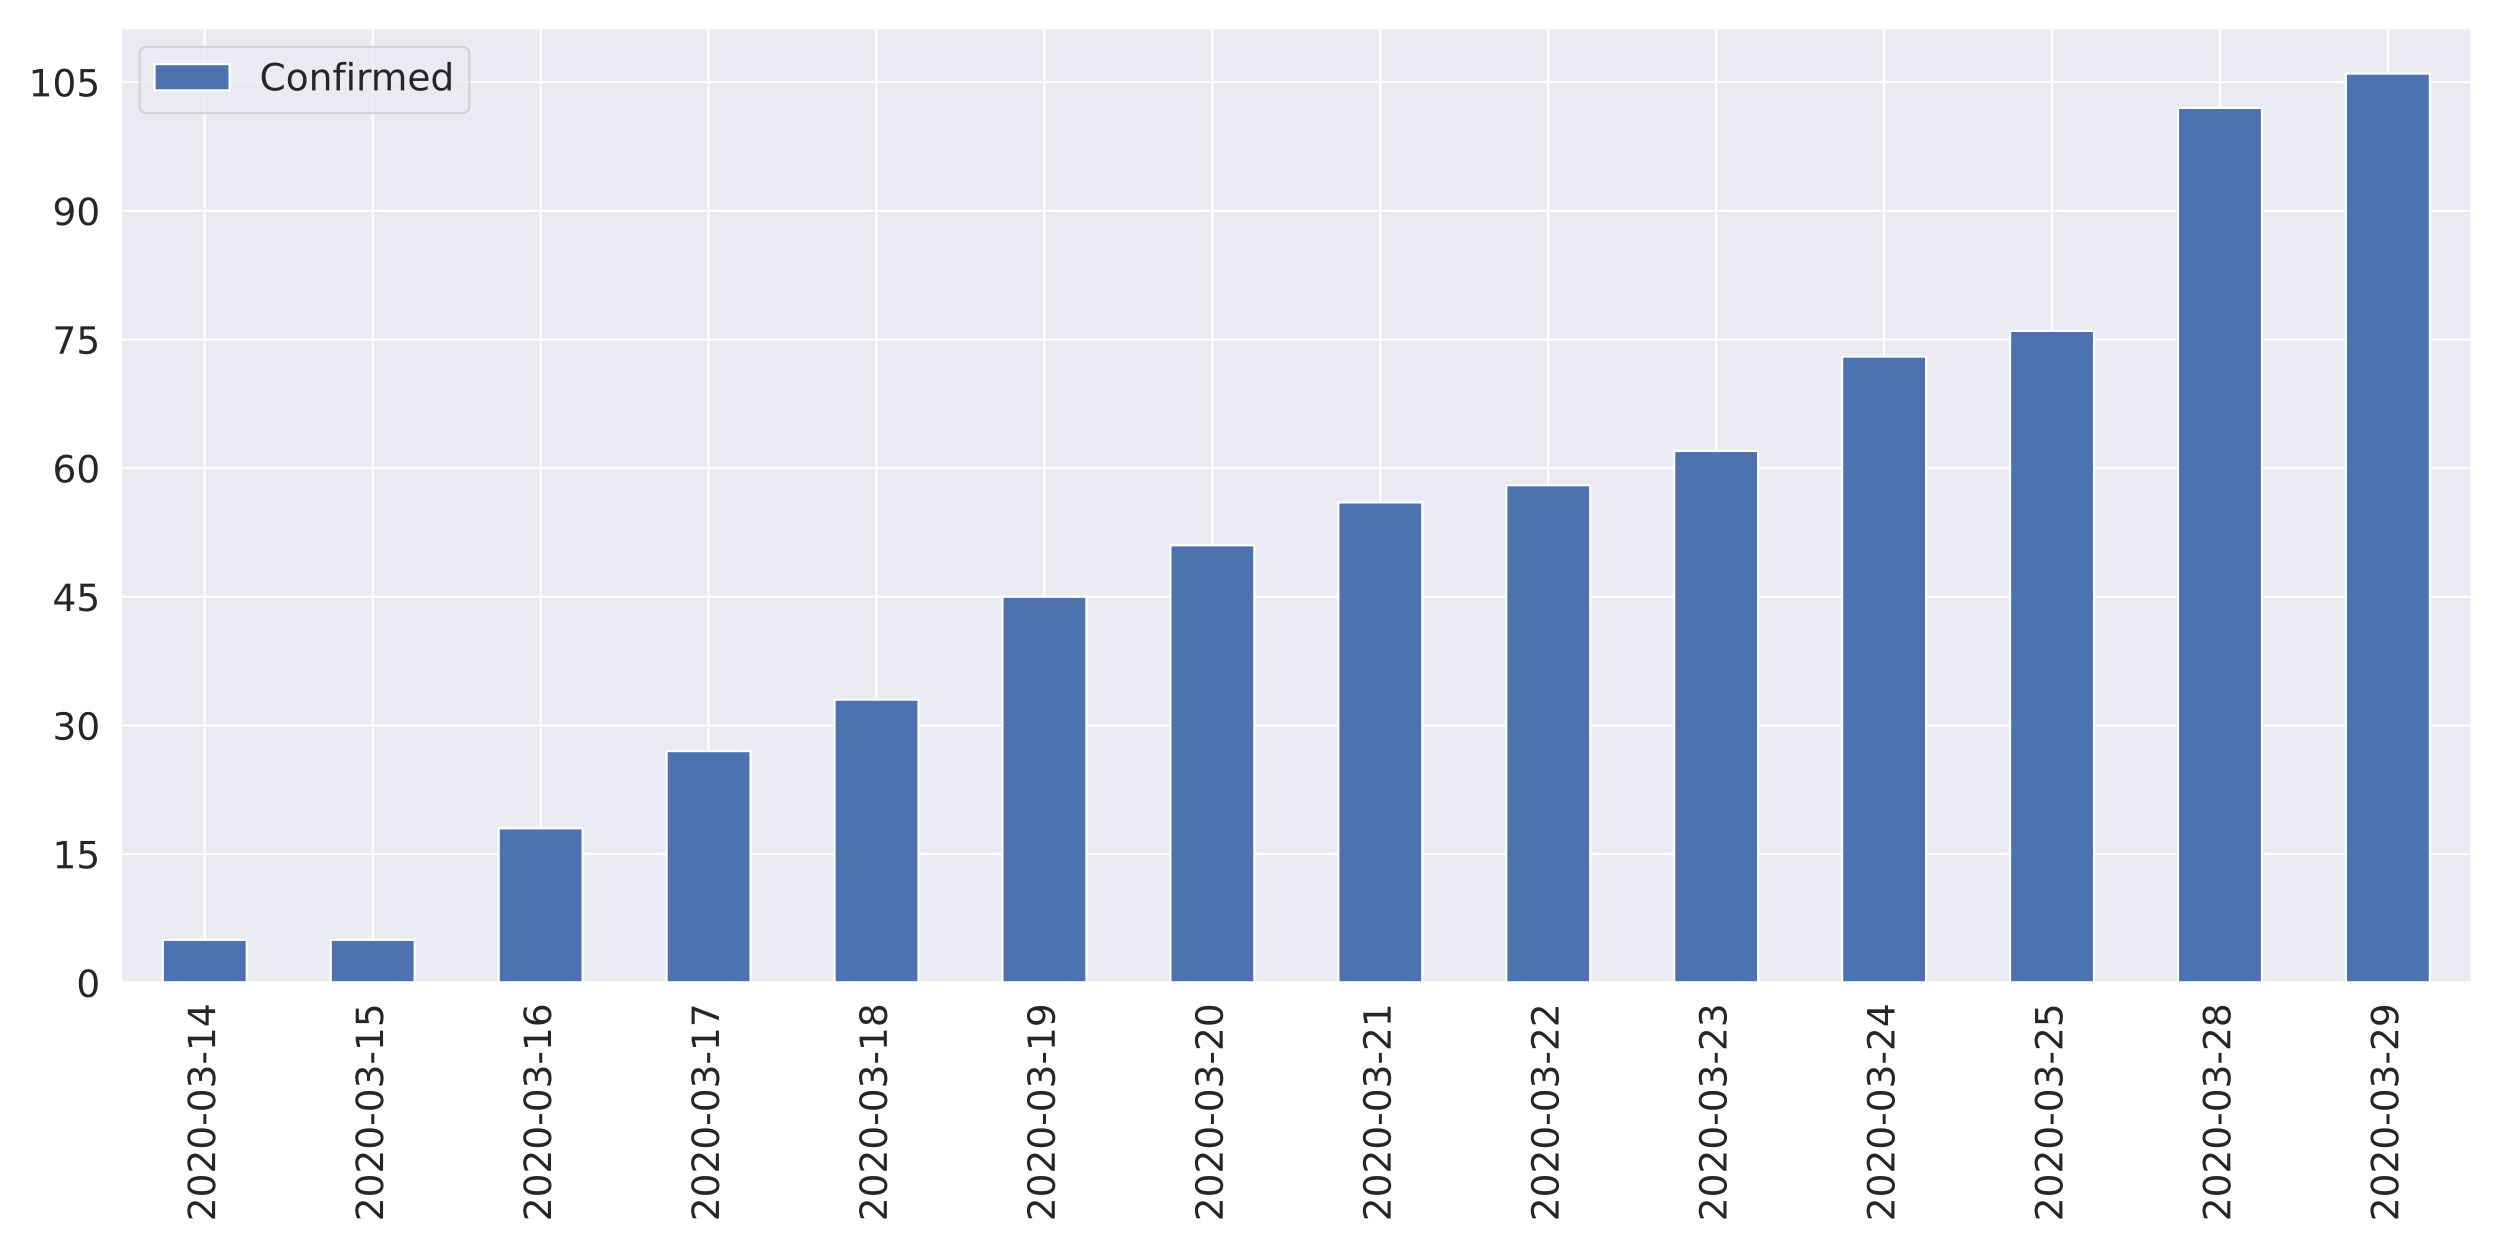
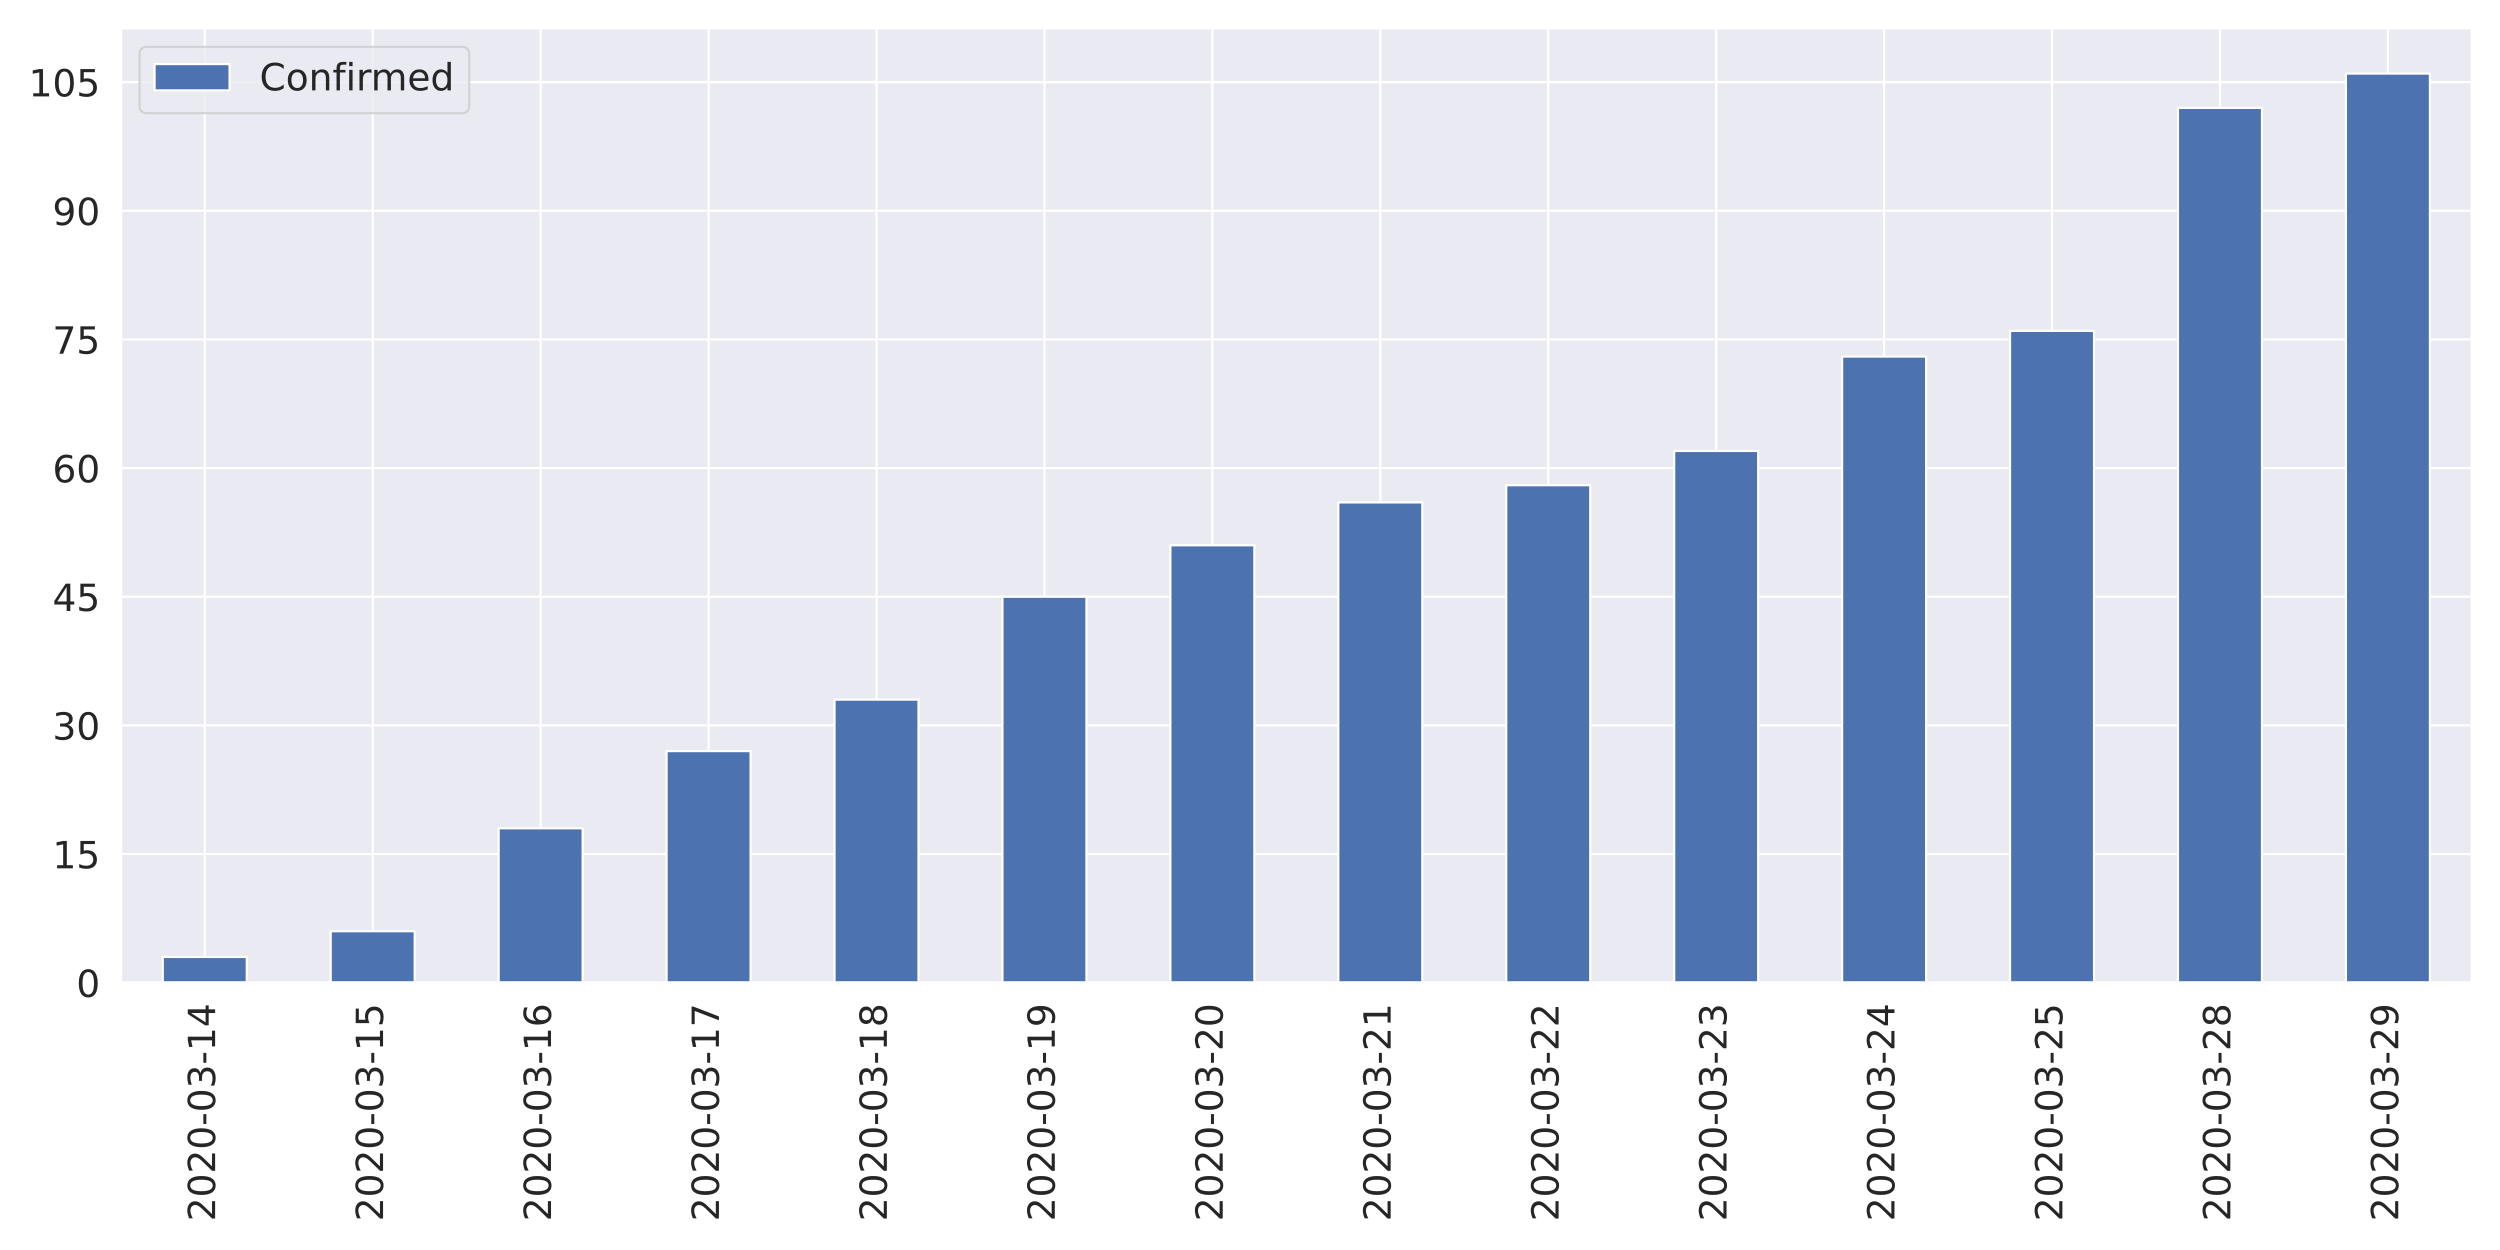
<svg xmlns="http://www.w3.org/2000/svg" xmlns:xlink="http://www.w3.org/1999/xlink" height="576pt" version="1.1" viewBox="0 0 1152 576" width="1152pt">
  <defs>
    <style type="text/css">
*{stroke-linecap:butt;stroke-linejoin:round;}
  </style>
  </defs>
  <g id="figure_1">
    <g id="patch_1">
      <path d="M 0 576  L 1152 576  L 1152 0  L 0 0  z " style="fill:#ffffff;" />
    </g>
    <g id="axes_1">
      <g id="patch_2">
        <path d="M 55.67 452.83  L 1139.04 452.83  L 1139.04 12.96  L 55.67 12.96  z " style="fill:#eaeaf2;" />
      </g>
      <g id="matplotlib.axis_1">
        <g id="xtick_1">
          <g id="line2d_1">
            <path clip-path="url(#p32ae984a57)" d="M 94.362 452.83  L 94.362 12.96  " style="fill:none;stroke:#ffffff;stroke-linecap:round;" />
          </g>
          <g id="text_1">
            <defs>
              <path d="M 19.188 8.297  L 53.609 8.297  L 53.609 0  L 7.328 0  L 7.328 8.297  Q 12.938 14.109 22.625 23.891  Q 32.328 33.688 34.812 36.531  Q 39.547 41.844 41.422 45.531  Q 43.312 49.219 43.312 52.781  Q 43.312 58.594 39.234 62.25  Q 35.156 65.922 28.609 65.922  Q 23.969 65.922 18.812 64.312  Q 13.672 62.703 7.812 59.422  L 7.812 69.391  Q 13.766 71.781 18.938 73  Q 24.125 74.219 28.422 74.219  Q 39.75 74.219 46.484 68.547  Q 53.219 62.891 53.219 53.422  Q 53.219 48.922 51.531 44.891  Q 49.859 40.875 45.406 35.406  Q 44.188 33.984 37.641 27.219  Q 31.109 20.453 19.188 8.297  z " id="DejaVuSans-50" />
              <path d="M 31.781 66.406  Q 24.172 66.406 20.328 58.906  Q 16.5 51.422 16.5 36.375  Q 16.5 21.391 20.328 13.891  Q 24.172 6.391 31.781 6.391  Q 39.453 6.391 43.281 13.891  Q 47.125 21.391 47.125 36.375  Q 47.125 51.422 43.281 58.906  Q 39.453 66.406 31.781 66.406  z M 31.781 74.219  Q 44.047 74.219 50.516 64.516  Q 56.984 54.828 56.984 36.375  Q 56.984 17.969 50.516 8.266  Q 44.047 -1.422 31.781 -1.422  Q 19.531 -1.422 13.062 8.266  Q 6.594 17.969 6.594 36.375  Q 6.594 54.828 13.062 64.516  Q 19.531 74.219 31.781 74.219  z " id="DejaVuSans-48" />
              <path d="M 4.891 31.391  L 31.203 31.391  L 31.203 23.391  L 4.891 23.391  z " id="DejaVuSans-45" />
              <path d="M 40.578 39.312  Q 47.656 37.797 51.625 33  Q 55.609 28.219 55.609 21.188  Q 55.609 10.406 48.188 4.484  Q 40.766 -1.422 27.094 -1.422  Q 22.516 -1.422 17.656 -0.516  Q 12.797 0.391 7.625 2.203  L 7.625 11.719  Q 11.719 9.328 16.594 8.109  Q 21.484 6.891 26.812 6.891  Q 36.078 6.891 40.938 10.547  Q 45.797 14.203 45.797 21.188  Q 45.797 27.641 41.281 31.266  Q 36.766 34.906 28.719 34.906  L 20.219 34.906  L 20.219 43.016  L 29.109 43.016  Q 36.375 43.016 40.234 45.922  Q 44.094 48.828 44.094 54.297  Q 44.094 59.906 40.109 62.906  Q 36.141 65.922 28.719 65.922  Q 24.656 65.922 20.016 65.031  Q 15.375 64.156 9.812 62.312  L 9.812 71.094  Q 15.438 72.656 20.344 73.438  Q 25.25 74.219 29.594 74.219  Q 40.828 74.219 47.359 69.109  Q 53.906 64.016 53.906 55.328  Q 53.906 49.266 50.438 45.094  Q 46.969 40.922 40.578 39.312  z " id="DejaVuSans-51" />
              <path d="M 12.406 8.297  L 28.516 8.297  L 28.516 63.922  L 10.984 60.406  L 10.984 69.391  L 28.422 72.906  L 38.281 72.906  L 38.281 8.297  L 54.391 8.297  L 54.391 0  L 12.406 0  z " id="DejaVuSans-49" />
              <path d="M 37.797 64.312  L 12.891 25.391  L 37.797 25.391  z M 35.203 72.906  L 47.609 72.906  L 47.609 25.391  L 58.016 25.391  L 58.016 17.188  L 47.609 17.188  L 47.609 0  L 37.797 0  L 37.797 17.188  L 4.891 17.188  L 4.891 26.703  z " id="DejaVuSans-52" />
            </defs>
            <g style="fill:#262626;" transform="translate(99.12999 562.7538)rotate(-90)scale(0.1728 -0.1728)">
              <use xlink:href="#DejaVuSans-50" />
              <use x="63.623" xlink:href="#DejaVuSans-48" />
              <use x="127.246" xlink:href="#DejaVuSans-50" />
              <use x="190.869" xlink:href="#DejaVuSans-48" />
              <use x="254.492" xlink:href="#DejaVuSans-45" />
              <use x="290.576" xlink:href="#DejaVuSans-48" />
              <use x="354.199" xlink:href="#DejaVuSans-51" />
              <use x="417.822" xlink:href="#DejaVuSans-45" />
              <use x="453.906" xlink:href="#DejaVuSans-49" />
              <use x="517.529" xlink:href="#DejaVuSans-52" />
            </g>
          </g>
        </g>
        <g id="xtick_2">
          <g id="line2d_2">
            <path clip-path="url(#p32ae984a57)" d="M 171.745 452.83  L 171.745 12.96  " style="fill:none;stroke:#ffffff;stroke-linecap:round;" />
          </g>
          <g id="text_2">
            <defs>
              <path d="M 10.797 72.906  L 49.516 72.906  L 49.516 64.594  L 19.828 64.594  L 19.828 46.734  Q 21.969 47.469 24.109 47.828  Q 26.266 48.188 28.422 48.188  Q 40.625 48.188 47.75 41.5  Q 54.891 34.812 54.891 23.391  Q 54.891 11.625 47.562 5.094  Q 40.234 -1.422 26.906 -1.422  Q 22.312 -1.422 17.547 -0.641  Q 12.797 0.141 7.719 1.703  L 7.719 11.625  Q 12.109 9.234 16.797 8.062  Q 21.484 6.891 26.703 6.891  Q 35.156 6.891 40.078 11.328  Q 45.016 15.766 45.016 23.391  Q 45.016 31 40.078 35.438  Q 35.156 39.891 26.703 39.891  Q 22.75 39.891 18.812 39.016  Q 14.891 38.141 10.797 36.281  z " id="DejaVuSans-53" />
            </defs>
            <g style="fill:#262626;" transform="translate(176.5136 562.7538)rotate(-90)scale(0.1728 -0.1728)">
              <use xlink:href="#DejaVuSans-50" />
              <use x="63.623" xlink:href="#DejaVuSans-48" />
              <use x="127.246" xlink:href="#DejaVuSans-50" />
              <use x="190.869" xlink:href="#DejaVuSans-48" />
              <use x="254.492" xlink:href="#DejaVuSans-45" />
              <use x="290.576" xlink:href="#DejaVuSans-48" />
              <use x="354.199" xlink:href="#DejaVuSans-51" />
              <use x="417.822" xlink:href="#DejaVuSans-45" />
              <use x="453.906" xlink:href="#DejaVuSans-49" />
              <use x="517.529" xlink:href="#DejaVuSans-53" />
            </g>
          </g>
        </g>
        <g id="xtick_3">
          <g id="line2d_3">
            <path clip-path="url(#p32ae984a57)" d="M 249.129 452.83  L 249.129 12.96  " style="fill:none;stroke:#ffffff;stroke-linecap:round;" />
          </g>
          <g id="text_3">
            <defs>
              <path d="M 33.016 40.375  Q 26.375 40.375 22.484 35.828  Q 18.609 31.297 18.609 23.391  Q 18.609 15.531 22.484 10.953  Q 26.375 6.391 33.016 6.391  Q 39.656 6.391 43.531 10.953  Q 47.406 15.531 47.406 23.391  Q 47.406 31.297 43.531 35.828  Q 39.656 40.375 33.016 40.375  z M 52.594 71.297  L 52.594 62.312  Q 48.875 64.062 45.094 64.984  Q 41.312 65.922 37.594 65.922  Q 27.828 65.922 22.672 59.328  Q 17.531 52.734 16.797 39.406  Q 19.672 43.656 24.016 45.922  Q 28.375 48.188 33.594 48.188  Q 44.578 48.188 50.953 41.516  Q 57.328 34.859 57.328 23.391  Q 57.328 12.156 50.688 5.359  Q 44.047 -1.422 33.016 -1.422  Q 20.359 -1.422 13.672 8.266  Q 6.984 17.969 6.984 36.375  Q 6.984 53.656 15.188 63.938  Q 23.391 74.219 37.203 74.219  Q 40.922 74.219 44.703 73.484  Q 48.484 72.75 52.594 71.297  z " id="DejaVuSans-54" />
            </defs>
            <g style="fill:#262626;" transform="translate(253.8971 562.7538)rotate(-90)scale(0.1728 -0.1728)">
              <use xlink:href="#DejaVuSans-50" />
              <use x="63.623" xlink:href="#DejaVuSans-48" />
              <use x="127.246" xlink:href="#DejaVuSans-50" />
              <use x="190.869" xlink:href="#DejaVuSans-48" />
              <use x="254.492" xlink:href="#DejaVuSans-45" />
              <use x="290.576" xlink:href="#DejaVuSans-48" />
              <use x="354.199" xlink:href="#DejaVuSans-51" />
              <use x="417.822" xlink:href="#DejaVuSans-45" />
              <use x="453.906" xlink:href="#DejaVuSans-49" />
              <use x="517.529" xlink:href="#DejaVuSans-54" />
            </g>
          </g>
        </g>
        <g id="xtick_4">
          <g id="line2d_4">
            <path clip-path="url(#p32ae984a57)" d="M 326.512 452.83  L 326.512 12.96  " style="fill:none;stroke:#ffffff;stroke-linecap:round;" />
          </g>
          <g id="text_4">
            <defs>
              <path d="M 8.203 72.906  L 55.078 72.906  L 55.078 68.703  L 28.609 0  L 18.312 0  L 43.219 64.594  L 8.203 64.594  z " id="DejaVuSans-55" />
            </defs>
            <g style="fill:#262626;" transform="translate(331.2807 562.7538)rotate(-90)scale(0.1728 -0.1728)">
              <use xlink:href="#DejaVuSans-50" />
              <use x="63.623" xlink:href="#DejaVuSans-48" />
              <use x="127.246" xlink:href="#DejaVuSans-50" />
              <use x="190.869" xlink:href="#DejaVuSans-48" />
              <use x="254.492" xlink:href="#DejaVuSans-45" />
              <use x="290.576" xlink:href="#DejaVuSans-48" />
              <use x="354.199" xlink:href="#DejaVuSans-51" />
              <use x="417.822" xlink:href="#DejaVuSans-45" />
              <use x="453.906" xlink:href="#DejaVuSans-49" />
              <use x="517.529" xlink:href="#DejaVuSans-55" />
            </g>
          </g>
        </g>
        <g id="xtick_5">
          <g id="line2d_5">
            <path clip-path="url(#p32ae984a57)" d="M 403.896 452.83  L 403.896 12.96  " style="fill:none;stroke:#ffffff;stroke-linecap:round;" />
          </g>
          <g id="text_5">
            <defs>
              <path d="M 31.781 34.625  Q 24.75 34.625 20.719 30.859  Q 16.703 27.094 16.703 20.516  Q 16.703 13.922 20.719 10.156  Q 24.75 6.391 31.781 6.391  Q 38.812 6.391 42.859 10.172  Q 46.922 13.969 46.922 20.516  Q 46.922 27.094 42.891 30.859  Q 38.875 34.625 31.781 34.625  z M 21.922 38.812  Q 15.578 40.375 12.031 44.719  Q 8.5 49.078 8.5 55.328  Q 8.5 64.062 14.719 69.141  Q 20.953 74.219 31.781 74.219  Q 42.672 74.219 48.875 69.141  Q 55.078 64.062 55.078 55.328  Q 55.078 49.078 51.531 44.719  Q 48 40.375 41.703 38.812  Q 48.828 37.156 52.797 32.312  Q 56.781 27.484 56.781 20.516  Q 56.781 9.906 50.312 4.234  Q 43.844 -1.422 31.781 -1.422  Q 19.734 -1.422 13.25 4.234  Q 6.781 9.906 6.781 20.516  Q 6.781 27.484 10.781 32.312  Q 14.797 37.156 21.922 38.812  z M 18.312 54.391  Q 18.312 48.734 21.844 45.562  Q 25.391 42.391 31.781 42.391  Q 38.141 42.391 41.719 45.562  Q 45.312 48.734 45.312 54.391  Q 45.312 60.062 41.719 63.234  Q 38.141 66.406 31.781 66.406  Q 25.391 66.406 21.844 63.234  Q 18.312 60.062 18.312 54.391  z " id="DejaVuSans-56" />
            </defs>
            <g style="fill:#262626;" transform="translate(408.6643 562.7538)rotate(-90)scale(0.1728 -0.1728)">
              <use xlink:href="#DejaVuSans-50" />
              <use x="63.623" xlink:href="#DejaVuSans-48" />
              <use x="127.246" xlink:href="#DejaVuSans-50" />
              <use x="190.869" xlink:href="#DejaVuSans-48" />
              <use x="254.492" xlink:href="#DejaVuSans-45" />
              <use x="290.576" xlink:href="#DejaVuSans-48" />
              <use x="354.199" xlink:href="#DejaVuSans-51" />
              <use x="417.822" xlink:href="#DejaVuSans-45" />
              <use x="453.906" xlink:href="#DejaVuSans-49" />
              <use x="517.529" xlink:href="#DejaVuSans-56" />
            </g>
          </g>
        </g>
        <g id="xtick_6">
          <g id="line2d_6">
            <path clip-path="url(#p32ae984a57)" d="M 481.28 452.83  L 481.28 12.96  " style="fill:none;stroke:#ffffff;stroke-linecap:round;" />
          </g>
          <g id="text_6">
            <defs>
              <path d="M 10.984 1.516  L 10.984 10.5  Q 14.703 8.734 18.5 7.812  Q 22.312 6.891 25.984 6.891  Q 35.75 6.891 40.891 13.453  Q 46.047 20.016 46.781 33.406  Q 43.953 29.203 39.594 26.953  Q 35.25 24.703 29.984 24.703  Q 19.047 24.703 12.672 31.312  Q 6.297 37.938 6.297 49.422  Q 6.297 60.641 12.938 67.422  Q 19.578 74.219 30.609 74.219  Q 43.266 74.219 49.922 64.516  Q 56.594 54.828 56.594 36.375  Q 56.594 19.141 48.406 8.859  Q 40.234 -1.422 26.422 -1.422  Q 22.703 -1.422 18.891 -0.688  Q 15.094 0.047 10.984 1.516  z M 30.609 32.422  Q 37.25 32.422 41.125 36.953  Q 45.016 41.5 45.016 49.422  Q 45.016 57.281 41.125 61.844  Q 37.25 66.406 30.609 66.406  Q 23.969 66.406 20.094 61.844  Q 16.219 57.281 16.219 49.422  Q 16.219 41.5 20.094 36.953  Q 23.969 32.422 30.609 32.422  z " id="DejaVuSans-57" />
            </defs>
            <g style="fill:#262626;" transform="translate(486.0478 562.7538)rotate(-90)scale(0.1728 -0.1728)">
              <use xlink:href="#DejaVuSans-50" />
              <use x="63.623" xlink:href="#DejaVuSans-48" />
              <use x="127.246" xlink:href="#DejaVuSans-50" />
              <use x="190.869" xlink:href="#DejaVuSans-48" />
              <use x="254.492" xlink:href="#DejaVuSans-45" />
              <use x="290.576" xlink:href="#DejaVuSans-48" />
              <use x="354.199" xlink:href="#DejaVuSans-51" />
              <use x="417.822" xlink:href="#DejaVuSans-45" />
              <use x="453.906" xlink:href="#DejaVuSans-49" />
              <use x="517.529" xlink:href="#DejaVuSans-57" />
            </g>
          </g>
        </g>
        <g id="xtick_7">
          <g id="line2d_7">
            <path clip-path="url(#p32ae984a57)" d="M 558.663 452.83  L 558.663 12.96  " style="fill:none;stroke:#ffffff;stroke-linecap:round;" />
          </g>
          <g id="text_7">
            <g style="fill:#262626;" transform="translate(563.4314 562.7538)rotate(-90)scale(0.1728 -0.1728)">
              <use xlink:href="#DejaVuSans-50" />
              <use x="63.623" xlink:href="#DejaVuSans-48" />
              <use x="127.246" xlink:href="#DejaVuSans-50" />
              <use x="190.869" xlink:href="#DejaVuSans-48" />
              <use x="254.492" xlink:href="#DejaVuSans-45" />
              <use x="290.576" xlink:href="#DejaVuSans-48" />
              <use x="354.199" xlink:href="#DejaVuSans-51" />
              <use x="417.822" xlink:href="#DejaVuSans-45" />
              <use x="453.906" xlink:href="#DejaVuSans-50" />
              <use x="517.529" xlink:href="#DejaVuSans-48" />
            </g>
          </g>
        </g>
        <g id="xtick_8">
          <g id="line2d_8">
            <path clip-path="url(#p32ae984a57)" d="M 636.047 452.83  L 636.047 12.96  " style="fill:none;stroke:#ffffff;stroke-linecap:round;" />
          </g>
          <g id="text_8">
            <g style="fill:#262626;" transform="translate(640.815 562.7538)rotate(-90)scale(0.1728 -0.1728)">
              <use xlink:href="#DejaVuSans-50" />
              <use x="63.623" xlink:href="#DejaVuSans-48" />
              <use x="127.246" xlink:href="#DejaVuSans-50" />
              <use x="190.869" xlink:href="#DejaVuSans-48" />
              <use x="254.492" xlink:href="#DejaVuSans-45" />
              <use x="290.576" xlink:href="#DejaVuSans-48" />
              <use x="354.199" xlink:href="#DejaVuSans-51" />
              <use x="417.822" xlink:href="#DejaVuSans-45" />
              <use x="453.906" xlink:href="#DejaVuSans-50" />
              <use x="517.529" xlink:href="#DejaVuSans-49" />
            </g>
          </g>
        </g>
        <g id="xtick_9">
          <g id="line2d_9">
            <path clip-path="url(#p32ae984a57)" d="M 713.43 452.83  L 713.43 12.96  " style="fill:none;stroke:#ffffff;stroke-linecap:round;" />
          </g>
          <g id="text_9">
            <g style="fill:#262626;" transform="translate(718.1986 562.7538)rotate(-90)scale(0.1728 -0.1728)">
              <use xlink:href="#DejaVuSans-50" />
              <use x="63.623" xlink:href="#DejaVuSans-48" />
              <use x="127.246" xlink:href="#DejaVuSans-50" />
              <use x="190.869" xlink:href="#DejaVuSans-48" />
              <use x="254.492" xlink:href="#DejaVuSans-45" />
              <use x="290.576" xlink:href="#DejaVuSans-48" />
              <use x="354.199" xlink:href="#DejaVuSans-51" />
              <use x="417.822" xlink:href="#DejaVuSans-45" />
              <use x="453.906" xlink:href="#DejaVuSans-50" />
              <use x="517.529" xlink:href="#DejaVuSans-50" />
            </g>
          </g>
        </g>
        <g id="xtick_10">
          <g id="line2d_10">
            <path clip-path="url(#p32ae984a57)" d="M 790.814 452.83  L 790.814 12.96  " style="fill:none;stroke:#ffffff;stroke-linecap:round;" />
          </g>
          <g id="text_10">
            <g style="fill:#262626;" transform="translate(795.5821 562.7538)rotate(-90)scale(0.1728 -0.1728)">
              <use xlink:href="#DejaVuSans-50" />
              <use x="63.623" xlink:href="#DejaVuSans-48" />
              <use x="127.246" xlink:href="#DejaVuSans-50" />
              <use x="190.869" xlink:href="#DejaVuSans-48" />
              <use x="254.492" xlink:href="#DejaVuSans-45" />
              <use x="290.576" xlink:href="#DejaVuSans-48" />
              <use x="354.199" xlink:href="#DejaVuSans-51" />
              <use x="417.822" xlink:href="#DejaVuSans-45" />
              <use x="453.906" xlink:href="#DejaVuSans-50" />
              <use x="517.529" xlink:href="#DejaVuSans-51" />
            </g>
          </g>
        </g>
        <g id="xtick_11">
          <g id="line2d_11">
            <path clip-path="url(#p32ae984a57)" d="M 868.197 452.83  L 868.197 12.96  " style="fill:none;stroke:#ffffff;stroke-linecap:round;" />
          </g>
          <g id="text_11">
            <g style="fill:#262626;" transform="translate(872.9657 562.7538)rotate(-90)scale(0.1728 -0.1728)">
              <use xlink:href="#DejaVuSans-50" />
              <use x="63.623" xlink:href="#DejaVuSans-48" />
              <use x="127.246" xlink:href="#DejaVuSans-50" />
              <use x="190.869" xlink:href="#DejaVuSans-48" />
              <use x="254.492" xlink:href="#DejaVuSans-45" />
              <use x="290.576" xlink:href="#DejaVuSans-48" />
              <use x="354.199" xlink:href="#DejaVuSans-51" />
              <use x="417.822" xlink:href="#DejaVuSans-45" />
              <use x="453.906" xlink:href="#DejaVuSans-50" />
              <use x="517.529" xlink:href="#DejaVuSans-52" />
            </g>
          </g>
        </g>
        <g id="xtick_12">
          <g id="line2d_12">
            <path clip-path="url(#p32ae984a57)" d="M 945.581 452.83  L 945.581 12.96  " style="fill:none;stroke:#ffffff;stroke-linecap:round;" />
          </g>
          <g id="text_12">
            <g style="fill:#262626;" transform="translate(950.3493 562.7538)rotate(-90)scale(0.1728 -0.1728)">
              <use xlink:href="#DejaVuSans-50" />
              <use x="63.623" xlink:href="#DejaVuSans-48" />
              <use x="127.246" xlink:href="#DejaVuSans-50" />
              <use x="190.869" xlink:href="#DejaVuSans-48" />
              <use x="254.492" xlink:href="#DejaVuSans-45" />
              <use x="290.576" xlink:href="#DejaVuSans-48" />
              <use x="354.199" xlink:href="#DejaVuSans-51" />
              <use x="417.822" xlink:href="#DejaVuSans-45" />
              <use x="453.906" xlink:href="#DejaVuSans-50" />
              <use x="517.529" xlink:href="#DejaVuSans-53" />
            </g>
          </g>
        </g>
        <g id="xtick_13">
          <g id="line2d_13">
            <path clip-path="url(#p32ae984a57)" d="M 1022.965 452.83  L 1022.965 12.96  " style="fill:none;stroke:#ffffff;stroke-linecap:round;" />
          </g>
          <g id="text_13">
            <g style="fill:#262626;" transform="translate(1027.733 562.7538)rotate(-90)scale(0.1728 -0.1728)">
              <use xlink:href="#DejaVuSans-50" />
              <use x="63.623" xlink:href="#DejaVuSans-48" />
              <use x="127.246" xlink:href="#DejaVuSans-50" />
              <use x="190.869" xlink:href="#DejaVuSans-48" />
              <use x="254.492" xlink:href="#DejaVuSans-45" />
              <use x="290.576" xlink:href="#DejaVuSans-48" />
              <use x="354.199" xlink:href="#DejaVuSans-51" />
              <use x="417.822" xlink:href="#DejaVuSans-45" />
              <use x="453.906" xlink:href="#DejaVuSans-50" />
              <use x="517.529" xlink:href="#DejaVuSans-56" />
            </g>
          </g>
        </g>
        <g id="xtick_14">
          <g id="line2d_14">
            <path clip-path="url(#p32ae984a57)" d="M 1100.348 452.83  L 1100.348 12.96  " style="fill:none;stroke:#ffffff;stroke-linecap:round;" />
          </g>
          <g id="text_14">
            <g style="fill:#262626;" transform="translate(1105.116 562.7538)rotate(-90)scale(0.1728 -0.1728)">
              <use xlink:href="#DejaVuSans-50" />
              <use x="63.623" xlink:href="#DejaVuSans-48" />
              <use x="127.246" xlink:href="#DejaVuSans-50" />
              <use x="190.869" xlink:href="#DejaVuSans-48" />
              <use x="254.492" xlink:href="#DejaVuSans-45" />
              <use x="290.576" xlink:href="#DejaVuSans-48" />
              <use x="354.199" xlink:href="#DejaVuSans-51" />
              <use x="417.822" xlink:href="#DejaVuSans-45" />
              <use x="453.906" xlink:href="#DejaVuSans-50" />
              <use x="517.529" xlink:href="#DejaVuSans-57" />
            </g>
          </g>
        </g>
      </g>
      <g id="matplotlib.axis_2">
        <g id="ytick_1">
          <g id="line2d_15">
            <path clip-path="url(#p32ae984a57)" d="M 55.67 452.83  L 1139.04 452.83  " style="fill:none;stroke:#ffffff;stroke-linecap:round;" />
          </g>
          <g id="text_15">
            <g style="fill:#262626;" transform="translate(35.1756 459.3951)scale(0.1728 -0.1728)">
              <use xlink:href="#DejaVuSans-48" />
            </g>
          </g>
        </g>
        <g id="ytick_2">
          <g id="line2d_16">
            <path clip-path="url(#p32ae984a57)" d="M 55.67 393.548  L 1139.04 393.548  " style="fill:none;stroke:#ffffff;stroke-linecap:round;" />
          </g>
          <g id="text_16">
            <g style="fill:#262626;" transform="translate(24.1812 400.1134)scale(0.1728 -0.1728)">
              <use xlink:href="#DejaVuSans-49" />
              <use x="63.623" xlink:href="#DejaVuSans-53" />
            </g>
          </g>
        </g>
        <g id="ytick_3">
          <g id="line2d_17">
            <path clip-path="url(#p32ae984a57)" d="M 55.67 334.267  L 1139.04 334.267  " style="fill:none;stroke:#ffffff;stroke-linecap:round;" />
          </g>
          <g id="text_17">
            <g style="fill:#262626;" transform="translate(24.1812 340.8317)scale(0.1728 -0.1728)">
              <use xlink:href="#DejaVuSans-51" />
              <use x="63.623" xlink:href="#DejaVuSans-48" />
            </g>
          </g>
        </g>
        <g id="ytick_4">
          <g id="line2d_18">
            <path clip-path="url(#p32ae984a57)" d="M 55.67 274.985  L 1139.04 274.985  " style="fill:none;stroke:#ffffff;stroke-linecap:round;" />
          </g>
          <g id="text_18">
            <g style="fill:#262626;" transform="translate(24.1812 281.55)scale(0.1728 -0.1728)">
              <use xlink:href="#DejaVuSans-52" />
              <use x="63.623" xlink:href="#DejaVuSans-53" />
            </g>
          </g>
        </g>
        <g id="ytick_5">
          <g id="line2d_19">
            <path clip-path="url(#p32ae984a57)" d="M 55.67 215.703  L 1139.04 215.703  " style="fill:none;stroke:#ffffff;stroke-linecap:round;" />
          </g>
          <g id="text_19">
            <g style="fill:#262626;" transform="translate(24.1812 222.2684)scale(0.1728 -0.1728)">
              <use xlink:href="#DejaVuSans-54" />
              <use x="63.623" xlink:href="#DejaVuSans-48" />
            </g>
          </g>
        </g>
        <g id="ytick_6">
          <g id="line2d_20">
            <path clip-path="url(#p32ae984a57)" d="M 55.67 156.422  L 1139.04 156.422  " style="fill:none;stroke:#ffffff;stroke-linecap:round;" />
          </g>
          <g id="text_20">
            <g style="fill:#262626;" transform="translate(24.1812 162.9867)scale(0.1728 -0.1728)">
              <use xlink:href="#DejaVuSans-55" />
              <use x="63.623" xlink:href="#DejaVuSans-53" />
            </g>
          </g>
        </g>
        <g id="ytick_7">
          <g id="line2d_21">
            <path clip-path="url(#p32ae984a57)" d="M 55.67 97.14  L 1139.04 97.14  " style="fill:none;stroke:#ffffff;stroke-linecap:round;" />
          </g>
          <g id="text_21">
            <g style="fill:#262626;" transform="translate(24.1812 103.705)scale(0.1728 -0.1728)">
              <use xlink:href="#DejaVuSans-57" />
              <use x="63.623" xlink:href="#DejaVuSans-48" />
            </g>
          </g>
        </g>
        <g id="ytick_8">
          <g id="line2d_22">
            <path clip-path="url(#p32ae984a57)" d="M 55.67 37.858  L 1139.04 37.858  " style="fill:none;stroke:#ffffff;stroke-linecap:round;" />
          </g>
          <g id="text_22">
            <g style="fill:#262626;" transform="translate(13.1868 44.42335)scale(0.1728 -0.1728)">
              <use xlink:href="#DejaVuSans-49" />
              <use x="63.623" xlink:href="#DejaVuSans-48" />
              <use x="127.246" xlink:href="#DejaVuSans-53" />
            </g>
          </g>
        </g>
      </g>
      <g id="patch_3">
-         <path clip-path="url(#p32ae984a57)" d="M 75.016 452.83  L 113.708 452.83  L 113.708 433.069  L 75.016 433.069  z " style="fill:#4c72b0;stroke:#ffffff;stroke-linejoin:miter;" />
+         <path clip-path="url(#p32ae984a57)" d="M 75.016 452.83  L 113.708 452.83  L 113.708 440.974  L 75.016 440.974  z " style="fill:#4c72b0;stroke:#ffffff;stroke-linejoin:miter;" />
      </g>
      <g id="patch_4">
-         <path clip-path="url(#p32ae984a57)" d="M 152.399 452.83  L 191.091 452.83  L 191.091 433.069  L 152.399 433.069  z " style="fill:#4c72b0;stroke:#ffffff;stroke-linejoin:miter;" />
+         <path clip-path="url(#p32ae984a57)" d="M 152.399 452.83  L 191.091 452.83  L 191.091 429.117  L 152.399 429.117  z " style="fill:#4c72b0;stroke:#ffffff;stroke-linejoin:miter;" />
      </g>
      <g id="patch_5">
        <path clip-path="url(#p32ae984a57)" d="M 229.783 452.83  L 268.475 452.83  L 268.475 381.692  L 229.783 381.692  z " style="fill:#4c72b0;stroke:#ffffff;stroke-linejoin:miter;" />
      </g>
      <g id="patch_6">
        <path clip-path="url(#p32ae984a57)" d="M 307.167 452.83  L 345.858 452.83  L 345.858 346.123  L 307.167 346.123  z " style="fill:#4c72b0;stroke:#ffffff;stroke-linejoin:miter;" />
      </g>
      <g id="patch_7">
        <path clip-path="url(#p32ae984a57)" d="M 384.55 452.83  L 423.242 452.83  L 423.242 322.41  L 384.55 322.41  z " style="fill:#4c72b0;stroke:#ffffff;stroke-linejoin:miter;" />
      </g>
      <g id="patch_8">
        <path clip-path="url(#p32ae984a57)" d="M 461.934 452.83  L 500.626 452.83  L 500.626 274.985  L 461.934 274.985  z " style="fill:#4c72b0;stroke:#ffffff;stroke-linejoin:miter;" />
      </g>
      <g id="patch_9">
        <path clip-path="url(#p32ae984a57)" d="M 539.317 452.83  L 578.009 452.83  L 578.009 251.272  L 539.317 251.272  z " style="fill:#4c72b0;stroke:#ffffff;stroke-linejoin:miter;" />
      </g>
      <g id="patch_10">
        <path clip-path="url(#p32ae984a57)" d="M 616.701 452.83  L 655.393 452.83  L 655.393 231.512  L 616.701 231.512  z " style="fill:#4c72b0;stroke:#ffffff;stroke-linejoin:miter;" />
      </g>
      <g id="patch_11">
        <path clip-path="url(#p32ae984a57)" d="M 694.084 452.83  L 732.776 452.83  L 732.776 223.608  L 694.084 223.608  z " style="fill:#4c72b0;stroke:#ffffff;stroke-linejoin:miter;" />
      </g>
      <g id="patch_12">
        <path clip-path="url(#p32ae984a57)" d="M 771.468 452.83  L 810.16 452.83  L 810.16 207.799  L 771.468 207.799  z " style="fill:#4c72b0;stroke:#ffffff;stroke-linejoin:miter;" />
      </g>
      <g id="patch_13">
        <path clip-path="url(#p32ae984a57)" d="M 848.852 452.83  L 887.543 452.83  L 887.543 164.326  L 848.852 164.326  z " style="fill:#4c72b0;stroke:#ffffff;stroke-linejoin:miter;" />
      </g>
      <g id="patch_14">
        <path clip-path="url(#p32ae984a57)" d="M 926.235 452.83  L 964.927 452.83  L 964.927 152.47  L 926.235 152.47  z " style="fill:#4c72b0;stroke:#ffffff;stroke-linejoin:miter;" />
      </g>
      <g id="patch_15">
        <path clip-path="url(#p32ae984a57)" d="M 1003.619 452.83  L 1042.311 452.83  L 1042.311 49.715  L 1003.619 49.715  z " style="fill:#4c72b0;stroke:#ffffff;stroke-linejoin:miter;" />
      </g>
      <g id="patch_16">
        <path clip-path="url(#p32ae984a57)" d="M 1081.002 452.83  L 1119.694 452.83  L 1119.694 33.906  L 1081.002 33.906  z " style="fill:#4c72b0;stroke:#ffffff;stroke-linejoin:miter;" />
      </g>
      <g id="patch_17">
        <path d="M 55.67 452.83  L 55.67 12.96  " style="fill:none;stroke:#ffffff;stroke-linecap:square;stroke-linejoin:miter;stroke-width:1.25;" />
      </g>
      <g id="patch_18">
        <path d="M 1139.04 452.83  L 1139.04 12.96  " style="fill:none;stroke:#ffffff;stroke-linecap:square;stroke-linejoin:miter;stroke-width:1.25;" />
      </g>
      <g id="patch_19">
        <path d="M 55.67 452.83  L 1139.04 452.83  " style="fill:none;stroke:#ffffff;stroke-linecap:square;stroke-linejoin:miter;stroke-width:1.25;" />
      </g>
      <g id="patch_20">
        <path d="M 55.67 12.96  L 1139.04 12.96  " style="fill:none;stroke:#ffffff;stroke-linecap:square;stroke-linejoin:miter;stroke-width:1.25;" />
      </g>
      <g id="legend_1">
        <g id="patch_21">
          <path d="M 67.766 52.148  L 212.772 52.148  Q 216.228 52.148 216.228 48.692  L 216.228 25.056  Q 216.228 21.6 212.772 21.6  L 67.766 21.6  Q 64.31 21.6 64.31 25.056  L 64.31 48.692  Q 64.31 52.148 67.766 52.148  z " style="fill:#eaeaf2;opacity:0.8;stroke:#cccccc;stroke-linejoin:miter;" />
        </g>
        <g id="patch_22">
          <path d="M 71.222 41.642  L 105.782 41.642  L 105.782 29.546  L 71.222 29.546  z " style="fill:#4c72b0;stroke:#ffffff;stroke-linejoin:miter;" />
        </g>
        <g id="text_23">
          <defs>
            <path d="M 64.406 67.281  L 64.406 56.891  Q 59.422 61.531 53.781 63.812  Q 48.141 66.109 41.797 66.109  Q 29.297 66.109 22.656 58.469  Q 16.016 50.828 16.016 36.375  Q 16.016 21.969 22.656 14.328  Q 29.297 6.688 41.797 6.688  Q 48.141 6.688 53.781 8.984  Q 59.422 11.281 64.406 15.922  L 64.406 5.609  Q 59.234 2.094 53.438 0.328  Q 47.656 -1.422 41.219 -1.422  Q 24.656 -1.422 15.125 8.703  Q 5.609 18.844 5.609 36.375  Q 5.609 53.953 15.125 64.078  Q 24.656 74.219 41.219 74.219  Q 47.75 74.219 53.531 72.484  Q 59.328 70.75 64.406 67.281  z " id="DejaVuSans-67" />
            <path d="M 30.609 48.391  Q 23.391 48.391 19.188 42.75  Q 14.984 37.109 14.984 27.297  Q 14.984 17.484 19.156 11.844  Q 23.344 6.203 30.609 6.203  Q 37.797 6.203 41.984 11.859  Q 46.188 17.531 46.188 27.297  Q 46.188 37.016 41.984 42.703  Q 37.797 48.391 30.609 48.391  z M 30.609 56  Q 42.328 56 49.016 48.375  Q 55.719 40.766 55.719 27.297  Q 55.719 13.875 49.016 6.219  Q 42.328 -1.422 30.609 -1.422  Q 18.844 -1.422 12.172 6.219  Q 5.516 13.875 5.516 27.297  Q 5.516 40.766 12.172 48.375  Q 18.844 56 30.609 56  z " id="DejaVuSans-111" />
            <path d="M 54.891 33.016  L 54.891 0  L 45.906 0  L 45.906 32.719  Q 45.906 40.484 42.875 44.328  Q 39.844 48.188 33.797 48.188  Q 26.516 48.188 22.312 43.547  Q 18.109 38.922 18.109 30.906  L 18.109 0  L 9.078 0  L 9.078 54.688  L 18.109 54.688  L 18.109 46.188  Q 21.344 51.125 25.703 53.562  Q 30.078 56 35.797 56  Q 45.219 56 50.047 50.172  Q 54.891 44.344 54.891 33.016  z " id="DejaVuSans-110" />
            <path d="M 37.109 75.984  L 37.109 68.5  L 28.516 68.5  Q 23.688 68.5 21.797 66.547  Q 19.922 64.594 19.922 59.516  L 19.922 54.688  L 34.719 54.688  L 34.719 47.703  L 19.922 47.703  L 19.922 0  L 10.891 0  L 10.891 47.703  L 2.297 47.703  L 2.297 54.688  L 10.891 54.688  L 10.891 58.5  Q 10.891 67.625 15.141 71.797  Q 19.391 75.984 28.609 75.984  z " id="DejaVuSans-102" />
            <path d="M 9.422 54.688  L 18.406 54.688  L 18.406 0  L 9.422 0  z M 9.422 75.984  L 18.406 75.984  L 18.406 64.594  L 9.422 64.594  z " id="DejaVuSans-105" />
            <path d="M 41.109 46.297  Q 39.594 47.172 37.812 47.578  Q 36.031 48 33.891 48  Q 26.266 48 22.188 43.047  Q 18.109 38.094 18.109 28.812  L 18.109 0  L 9.078 0  L 9.078 54.688  L 18.109 54.688  L 18.109 46.188  Q 20.953 51.172 25.484 53.578  Q 30.031 56 36.531 56  Q 37.453 56 38.578 55.875  Q 39.703 55.766 41.062 55.516  z " id="DejaVuSans-114" />
            <path d="M 52 44.188  Q 55.375 50.25 60.062 53.125  Q 64.75 56 71.094 56  Q 79.641 56 84.281 50.016  Q 88.922 44.047 88.922 33.016  L 88.922 0  L 79.891 0  L 79.891 32.719  Q 79.891 40.578 77.094 44.375  Q 74.312 48.188 68.609 48.188  Q 61.625 48.188 57.562 43.547  Q 53.516 38.922 53.516 30.906  L 53.516 0  L 44.484 0  L 44.484 32.719  Q 44.484 40.625 41.703 44.406  Q 38.922 48.188 33.109 48.188  Q 26.219 48.188 22.156 43.531  Q 18.109 38.875 18.109 30.906  L 18.109 0  L 9.078 0  L 9.078 54.688  L 18.109 54.688  L 18.109 46.188  Q 21.188 51.219 25.484 53.609  Q 29.781 56 35.688 56  Q 41.656 56 45.828 52.969  Q 50 49.953 52 44.188  z " id="DejaVuSans-109" />
            <path d="M 56.203 29.594  L 56.203 25.203  L 14.891 25.203  Q 15.484 15.922 20.484 11.062  Q 25.484 6.203 34.422 6.203  Q 39.594 6.203 44.453 7.469  Q 49.312 8.734 54.109 11.281  L 54.109 2.781  Q 49.266 0.734 44.188 -0.344  Q 39.109 -1.422 33.891 -1.422  Q 20.797 -1.422 13.156 6.188  Q 5.516 13.812 5.516 26.812  Q 5.516 40.234 12.766 48.109  Q 20.016 56 32.328 56  Q 43.359 56 49.781 48.891  Q 56.203 41.797 56.203 29.594  z M 47.219 32.234  Q 47.125 39.594 43.094 43.984  Q 39.062 48.391 32.422 48.391  Q 24.906 48.391 20.391 44.141  Q 15.875 39.891 15.188 32.172  z " id="DejaVuSans-101" />
            <path d="M 45.406 46.391  L 45.406 75.984  L 54.391 75.984  L 54.391 0  L 45.406 0  L 45.406 8.203  Q 42.578 3.328 38.25 0.953  Q 33.938 -1.422 27.875 -1.422  Q 17.969 -1.422 11.734 6.484  Q 5.516 14.406 5.516 27.297  Q 5.516 40.188 11.734 48.094  Q 17.969 56 27.875 56  Q 33.938 56 38.25 53.625  Q 42.578 51.266 45.406 46.391  z M 14.797 27.297  Q 14.797 17.391 18.875 11.75  Q 22.953 6.109 30.078 6.109  Q 37.203 6.109 41.297 11.75  Q 45.406 17.391 45.406 27.297  Q 45.406 37.203 41.297 42.844  Q 37.203 48.484 30.078 48.484  Q 22.953 48.484 18.875 42.844  Q 14.797 37.203 14.797 27.297  z " id="DejaVuSans-100" />
          </defs>
          <g style="fill:#262626;" transform="translate(119.606 41.6421)scale(0.1728 -0.1728)">
            <use xlink:href="#DejaVuSans-67" />
            <use x="69.824" xlink:href="#DejaVuSans-111" />
            <use x="131.006" xlink:href="#DejaVuSans-110" />
            <use x="194.385" xlink:href="#DejaVuSans-102" />
            <use x="229.59" xlink:href="#DejaVuSans-105" />
            <use x="257.373" xlink:href="#DejaVuSans-114" />
            <use x="296.736" xlink:href="#DejaVuSans-109" />
            <use x="394.148" xlink:href="#DejaVuSans-101" />
            <use x="455.672" xlink:href="#DejaVuSans-100" />
          </g>
        </g>
      </g>
    </g>
  </g>
  <defs>
    <clipPath id="p32ae984a57">
      <rect height="439.87" width="1083.37" x="55.67" y="12.96" />
    </clipPath>
  </defs>
</svg>
